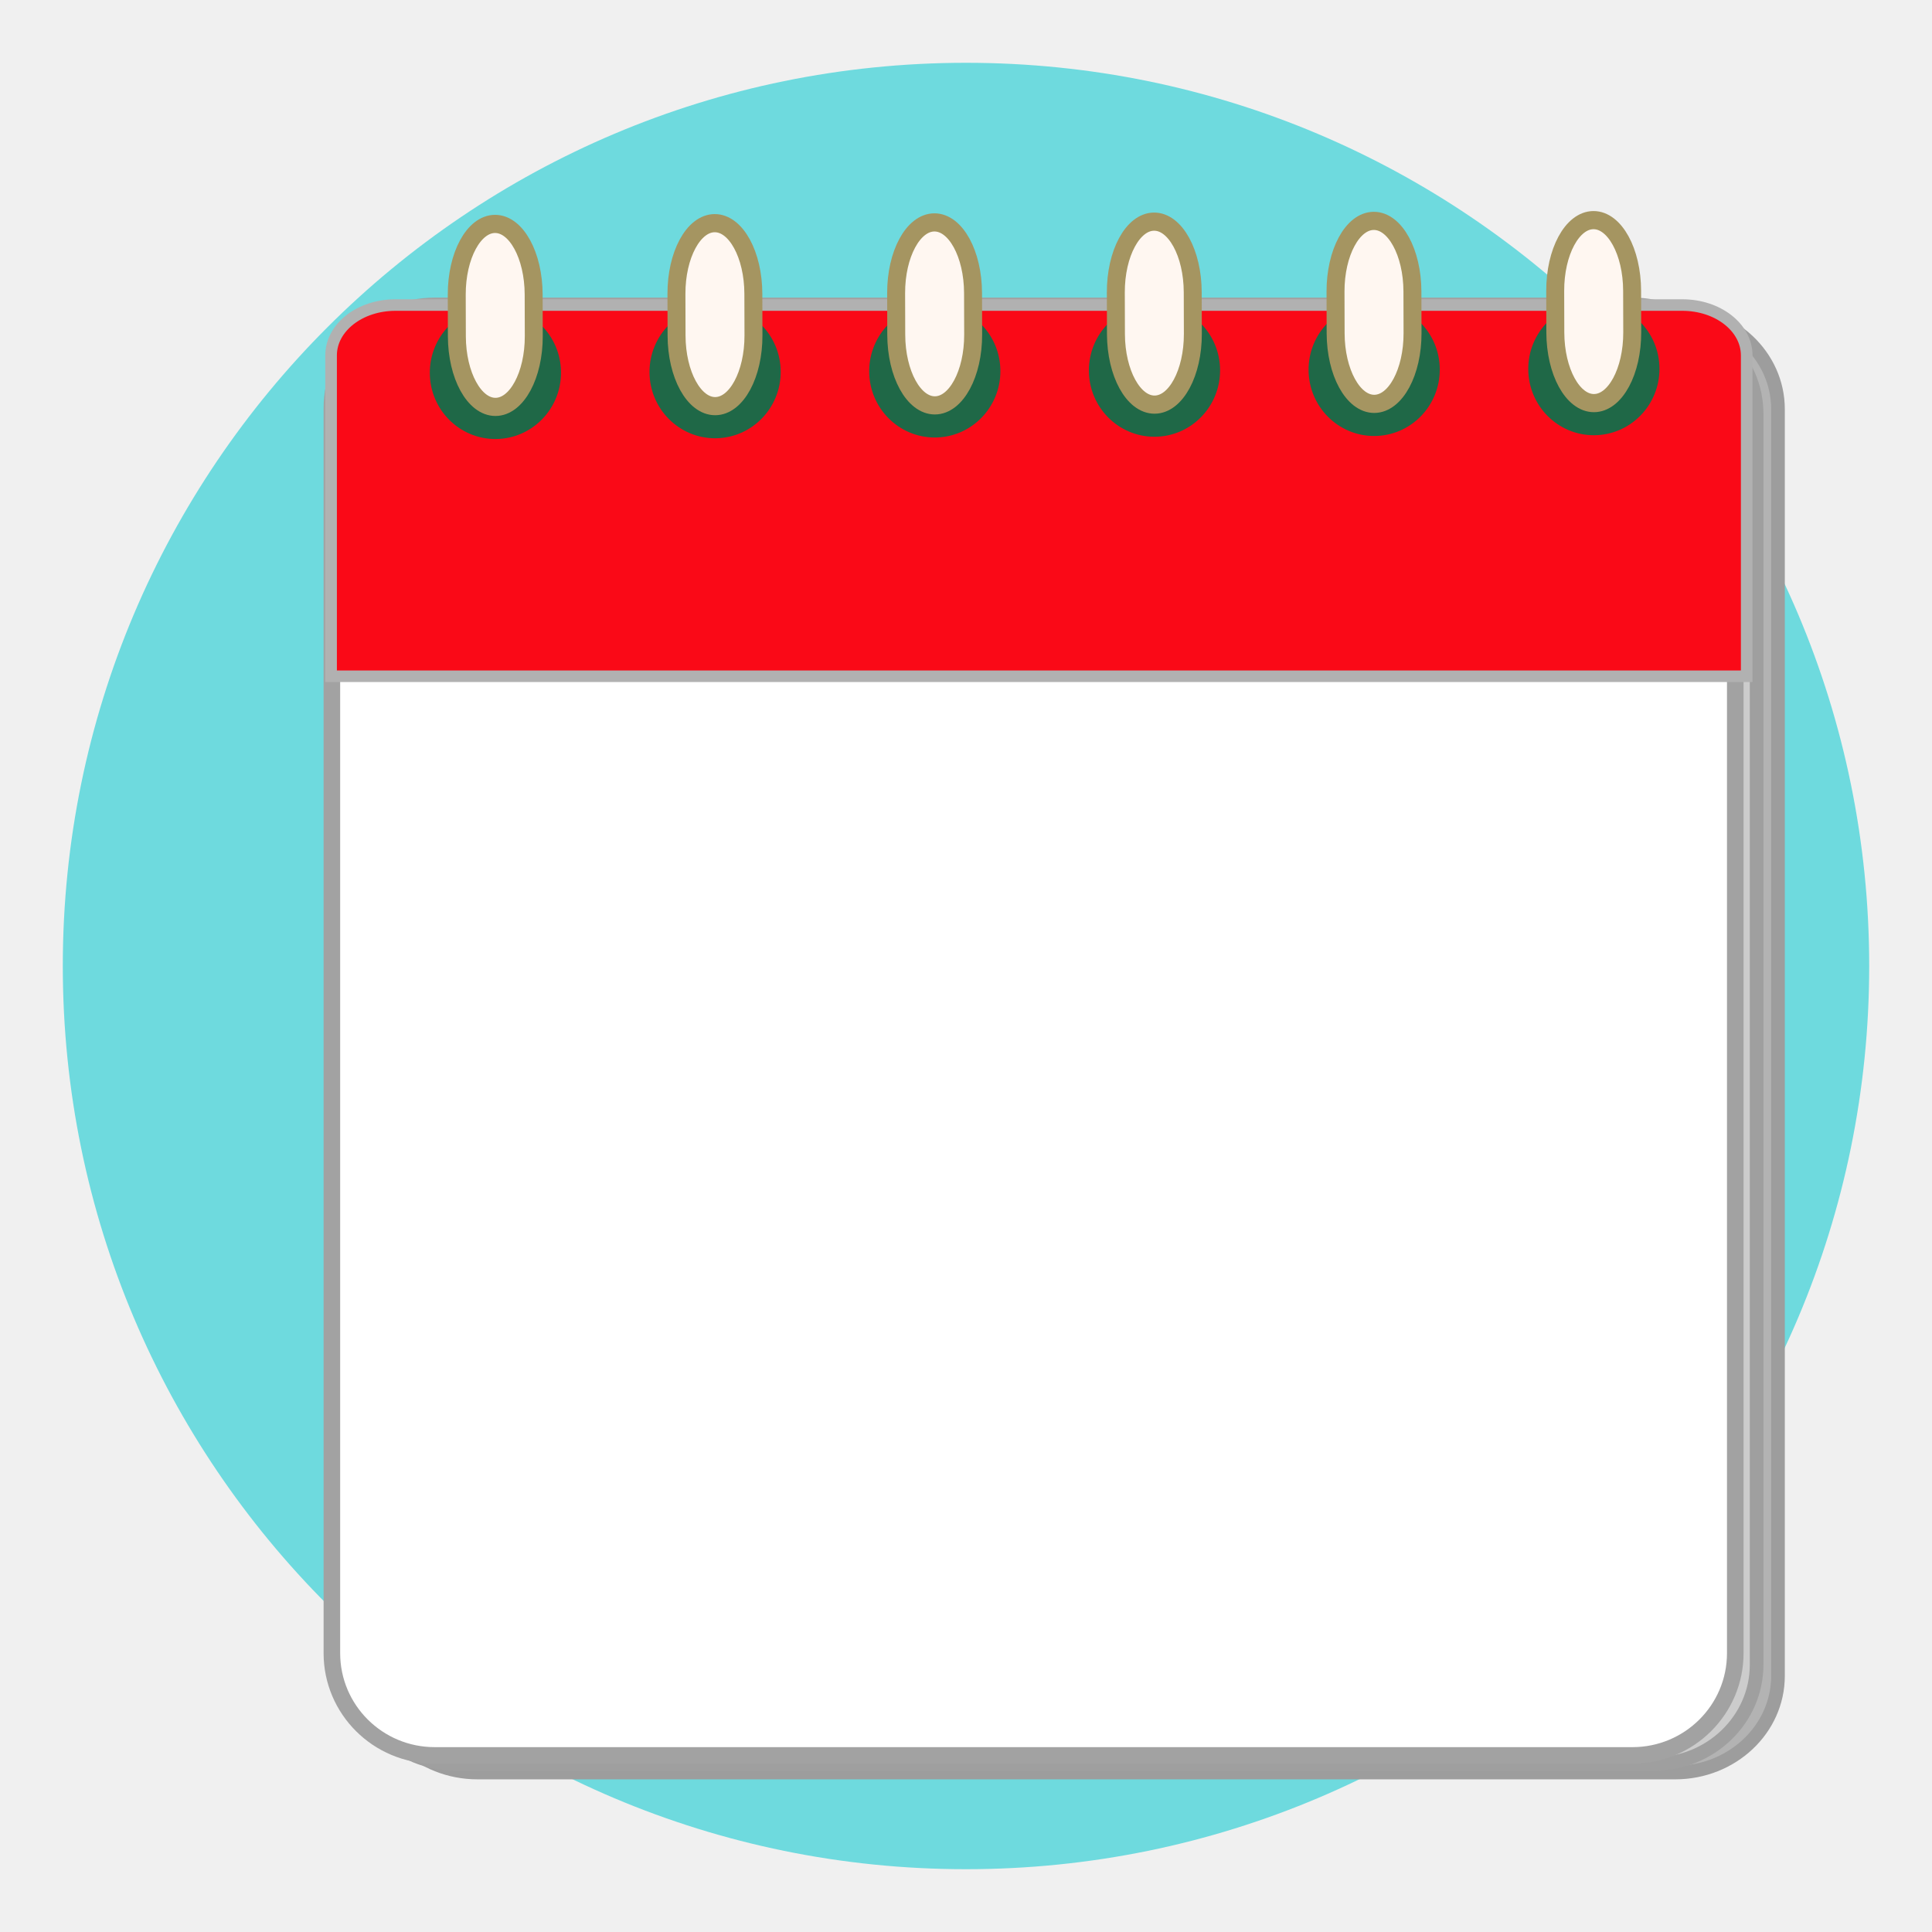
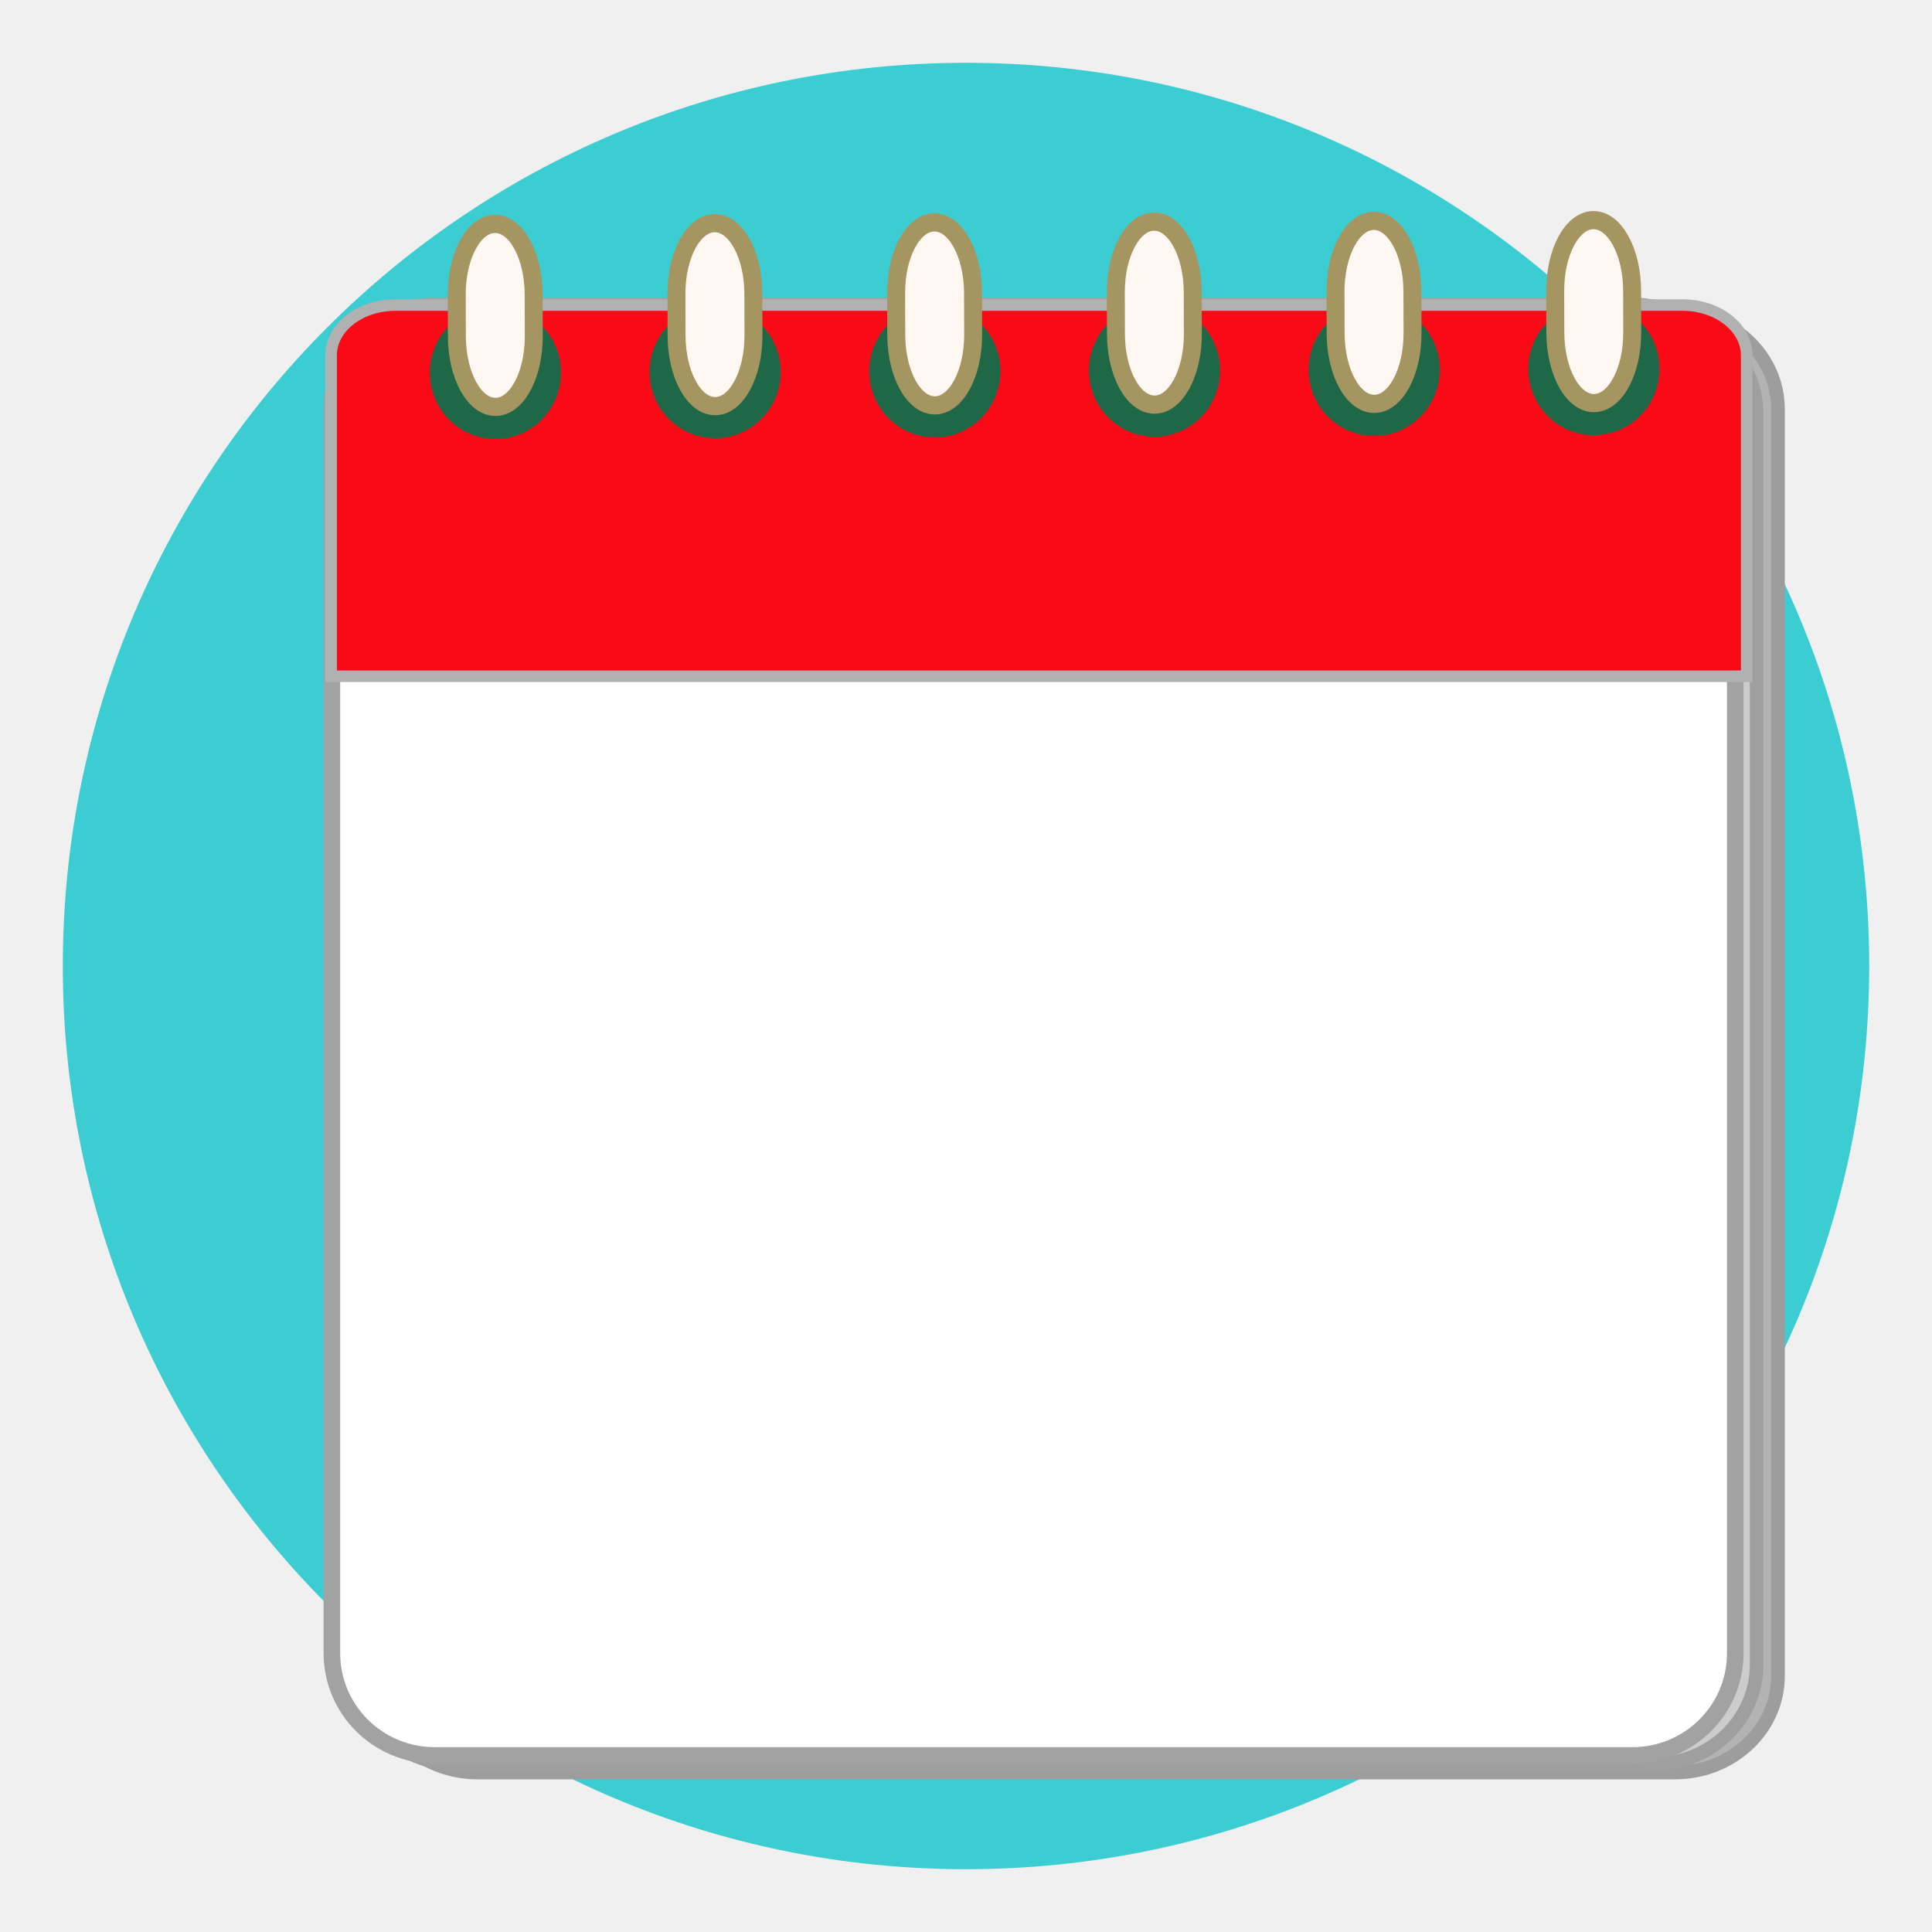
<svg xmlns="http://www.w3.org/2000/svg" xmlns:xlink="http://www.w3.org/1999/xlink" width="100" height="100" viewBox="0 0 26.458 26.458" version="1.1" id="svg2787">
  <defs id="defs2784">
    <linearGradient xlink:href="#linearGradient29522" id="linearGradient31309" gradientUnits="userSpaceOnUse" gradientTransform="matrix(0.7932409,-0.6089079,0.7932409,0.6089079,4.892518,-8.867114)" x1="14.228" y1="-29.19" x2="3.659" y2="-18.62" />
    <linearGradient id="linearGradient29522">
      <stop style="stop-color:#d4a125;stop-opacity:1;" offset="0" id="stop29518" />
      <stop style="stop-color:#edd495;stop-opacity:1;" offset="1" id="stop29520" />
    </linearGradient>
    <linearGradient xlink:href="#linearGradient29522" id="linearGradient31385" gradientUnits="userSpaceOnUse" gradientTransform="matrix(-0.7932409,-0.6089079,-0.7932409,0.6089079,5.107999,-8.867114)" x1="14.228" y1="-29.19" x2="3.659" y2="-18.62" />
    <linearGradient xlink:href="#linearGradient29522" id="linearGradient29605" gradientUnits="userSpaceOnUse" gradientTransform="matrix(0.8001375,-0.6190755,0.8001375,0.6190755,17.50946,-0.3688092)" x1="14.228" y1="-29.19" x2="3.659" y2="-18.62" />
  </defs>
  <g id="layer1">
    <g id="g117847" transform="translate(-85.68201,-18.42902)">
      <path id="rect29651" style="fill:#b89644;fill-opacity:1;fill-rule:evenodd;stroke-width:0.253" d="m -35.605,27.319 c -0.493,-1e-6 -0.985,0.145 -1.362,0.435 l -11.147,8.557 h 0.002 V 52.708 h 25.015 V 36.311 h 0.002 L -34.243,27.754 c -0.377,-0.29 -0.87,-0.435 -1.363,-0.435 z" />
      <rect style="mix-blend-mode:multiply;fill:#ddd3d3;fill-opacity:1;fill-rule:evenodd;stroke-width:0.259" id="rect31549-1" width="22.808" height="19.408" x="-46.973" y="31.063" />
      <rect style="fill:#ffffff;fill-rule:evenodd;stroke-width:0.265" id="rect31549" width="22.101" height="20.893" x="-46.656" y="31.253" />
      <text xml:space="preserve" style="font-style:normal;font-weight:normal;font-size:15.525px;line-height:1.25;font-family:sans-serif;fill:#000000;fill-opacity:1;stroke:none;stroke-width:0.243" x="-31.271" y="52.283" id="text33454" transform="matrix(0.9981024,0.2998089,-0.2238531,0.9346605,0,0)">
        <tspan id="tspan33452" style="font-style:normal;font-variant:normal;font-weight:bold;font-stretch:normal;font-size:15.525px;font-family:Amiri;-inkscape-font-specification:'Amiri Bold';fill:#ff2e2e;fill-opacity:1;stroke-width:0.243" x="-31.271" y="52.283">@</tspan>
      </text>
      <path id="path31562" style="mix-blend-mode:normal;fill:#c5a761;fill-opacity:1;stroke:#000000;stroke-width:0;stroke-linecap:butt;stroke-linejoin:miter;stroke-dasharray:none;stroke-opacity:1" d="m -24.548,36.496 -11.088,7.975 -11.019,-7.925 v 2.948 l 9.954,8.797 h 1.995 l -0.003,-0.05 h 0.208 l 9.953,-8.798 z" />
      <g id="g31560" transform="matrix(1,0,0,0.991651,-40.60526,66.98862)">
        <g id="g31553">
          <path id="rect29033-76-4" style="fill:url(#linearGradient31309);fill-opacity:1;fill-rule:evenodd;stroke-width:0.295" d="m -7.509,-30.936 v 16.535 c 0.453,10e-7 0.906,-0.133 1.253,-0.399 l 10.25,-7.868 -10.25,-7.868 c -0.347,-0.266 -0.8,-0.399 -1.253,-0.399 z" />
          <path id="rect29033-76-4-0" style="fill:url(#linearGradient31385);fill-opacity:1;fill-rule:evenodd;stroke-width:0.295" d="m 17.51,-30.936 v 16.535 c -0.453,10e-7 -0.906,-0.133 -1.253,-0.399 L 6.007,-22.668 16.257,-30.537 c 0.347,-0.266 0.8,-0.399 1.253,-0.399 z" />
        </g>
        <path id="rect29033-76-0" style="fill:#b89644;fill-opacity:1;fill-rule:evenodd;stroke-width:0.319" d="m 5,-23.668 c -0.473,-1e-6 -0.945,0.149 -1.307,0.448 l -10.696,8.82 H 17.003 L 6.307,-23.221 C 5.945,-23.519 5.473,-23.668 5,-23.668 Z" />
        <path id="rect29033-76" style="fill:url(#linearGradient29605);fill-opacity:1;fill-rule:evenodd;stroke-width:0.299" d="m 5,-22.806 c -0.457,-1e-6 -0.913,0.135 -1.264,0.406 l -10.339,8 H 16.603 L 6.264,-22.4 c -0.35,-0.271 -0.807,-0.406 -1.264,-0.406 z" />
      </g>
    </g>
-     <circle style="fill:#6edade;fill-opacity:1;fill-rule:evenodd;stroke-width:0.265" id="path19668" cx="13.229" cy="13.229" r="12.369" />
+     <circle style="fill:#3ccdd2;fill-opacity:1;fill-rule:evenodd;stroke-width:0.265" id="path19668" cx="13.229" cy="13.229" r="12.369" />
    <g id="g29854" transform="matrix(1.213623,0,0,1.206593,-1.267068,-2.250061)">
      <rect style="fill:#b3b3b3;fill-opacity:1;stroke:#9d9d9d;stroke-width:0.154;stroke-linecap:square;stroke-miterlimit:8;stroke-dasharray:none;stroke-opacity:1;paint-order:fill markers stroke;stop-color:#000000" id="rect10449" width="15.835" height="16.571" x="5.272" y="5.412" rx="1.16" ry="1.097" />
      <rect style="fill:#cccccc;fill-opacity:1;stroke:#9f9f9f;stroke-width:0.154;stroke-linecap:square;stroke-miterlimit:8;stroke-dasharray:none;stroke-opacity:1;paint-order:fill markers stroke;stop-color:#000000" id="rect10449-7" width="15.836" height="16.452" x="5.03" y="-21.886" rx="1.16" ry="1.128" transform="scale(1,-1)" />
      <rect style="fill:#ffffff;fill-opacity:1;stroke:#a2a2a2;stroke-width:0.187;stroke-linecap:square;stroke-miterlimit:8;stroke-dasharray:none;stroke-opacity:1;paint-order:fill markers stroke;stop-color:#000000" id="rect10449-7-0" width="15.836" height="16.452" x="4.789" y="-21.788" rx="1.16" ry="1.16" transform="scale(1,-1)" />
      <path id="rect10449-7-0-1" style="fill:#fa0917;fill-opacity:1;stroke:#b1b1b1;stroke-width:0.131;stroke-linecap:square;stroke-miterlimit:8;stroke-dasharray:none;stroke-opacity:1;paint-order:fill markers stroke;stop-color:#000000" d="m 5.507,5.327 c -0.403,0 -0.727,0.255 -0.727,0.572 V 9.54 H 20.754 V 5.899 c 0,-0.317 -0.324,-0.572 -0.727,-0.572 z" />
      <g id="g10343" transform="matrix(0.79176,0,0,0.8750539,2.599991,1.770594)" style="stroke-width:1.161">
        <g id="g45070" transform="matrix(0.00175636,0.5593553,-0.6079074,0.00190881,30.3903,1.470333)" style="stroke-width:1.59">
          <circle style="fill:#1f6847;fill-opacity:1;fill-rule:evenodd;stroke-width:0.523" id="path39952" cx="6.064" cy="15.875" r="1.538" />
          <rect style="fill:#fff7f1;fill-opacity:1;fill-rule:evenodd;stroke:#a59561;stroke-width:0.421;stroke-dasharray:none;stroke-opacity:1" id="rect36147" width="4.243" height="1.803" x="2.614" y="14.973" rx="1.639" ry="1.365" />
        </g>
        <g id="g45070-3" transform="matrix(0.00175636,0.5593553,-0.6079074,0.00190881,27.25927,1.480164)" style="stroke-width:1.59">
          <circle style="fill:#1f6847;fill-opacity:1;fill-rule:evenodd;stroke-width:0.523" id="path39952-3" cx="6.064" cy="15.875" r="1.538" />
          <rect style="fill:#fff7f1;fill-opacity:1;fill-rule:evenodd;stroke:#a59561;stroke-width:0.421;stroke-dasharray:none;stroke-opacity:1" id="rect36147-1" width="4.243" height="1.803" x="2.614" y="14.973" rx="1.639" ry="1.365" />
        </g>
        <g id="g45070-4" transform="matrix(0.00175636,0.5593553,-0.6079074,0.00190881,24.12825,1.489996)" style="stroke-width:1.59">
          <circle style="fill:#1f6847;fill-opacity:1;fill-rule:evenodd;stroke-width:0.523" id="path39952-6" cx="6.064" cy="15.875" r="1.538" />
          <rect style="fill:#fff7f1;fill-opacity:1;fill-rule:evenodd;stroke:#a59561;stroke-width:0.421;stroke-dasharray:none;stroke-opacity:1" id="rect36147-18" width="4.243" height="1.803" x="2.614" y="14.973" rx="1.639" ry="1.365" />
        </g>
        <g id="g45070-0" transform="matrix(0.00175636,0.5593553,-0.6079074,0.00190881,20.99722,1.499827)" style="stroke-width:1.59">
          <circle style="fill:#1f6847;fill-opacity:1;fill-rule:evenodd;stroke-width:0.523" id="path39952-32" cx="6.064" cy="15.875" r="1.538" />
          <rect style="fill:#fff7f1;fill-opacity:1;fill-rule:evenodd;stroke:#a59561;stroke-width:0.421;stroke-dasharray:none;stroke-opacity:1" id="rect36147-6" width="4.243" height="1.803" x="2.614" y="14.973" rx="1.639" ry="1.365" />
        </g>
        <g id="g45070-8" transform="matrix(0.00175636,0.5593553,-0.6079074,0.00190881,17.8662,1.509659)" style="stroke-width:1.59">
          <circle style="fill:#1f6847;fill-opacity:1;fill-rule:evenodd;stroke-width:0.523" id="path39952-65" cx="6.064" cy="15.875" r="1.538" />
          <rect style="fill:#fff7f1;fill-opacity:1;fill-rule:evenodd;stroke:#a59561;stroke-width:0.421;stroke-dasharray:none;stroke-opacity:1" id="rect36147-8" width="4.243" height="1.803" x="2.614" y="14.973" rx="1.639" ry="1.365" />
        </g>
        <g id="g45070-2" transform="matrix(0.00175636,0.5593553,-0.6079074,0.00190881,14.73517,1.519489)" style="stroke-width:1.59">
          <circle style="fill:#1f6847;fill-opacity:1;fill-rule:evenodd;stroke-width:0.523" id="path39952-8" cx="6.064" cy="15.875" r="1.538" />
          <rect style="fill:#fff7f1;fill-opacity:1;fill-rule:evenodd;stroke:#a59561;stroke-width:0.421;stroke-dasharray:none;stroke-opacity:1" id="rect36147-9" width="4.243" height="1.803" x="2.614" y="14.973" rx="1.639" ry="1.365" />
        </g>
      </g>
    </g>
    <text xml:space="preserve" style="font-weight:bold;font-size:6.35px;line-height:1.3;font-family:Consolas;-inkscape-font-specification:'Consolas Bold';text-align:center;text-anchor:middle;fill:#fe005b;fill-opacity:0.593;stroke:#7c7777;stroke-width:0;stroke-linejoin:round;stroke-miterlimit:8;paint-order:fill markers stroke;stop-color:#000000" x="12.545" y="32.813" id="text97103">
      <tspan id="tspan97101" style="stroke-width:0" x="12.545" y="32.813">Mini</tspan>
    </text>
  </g>
</svg>
